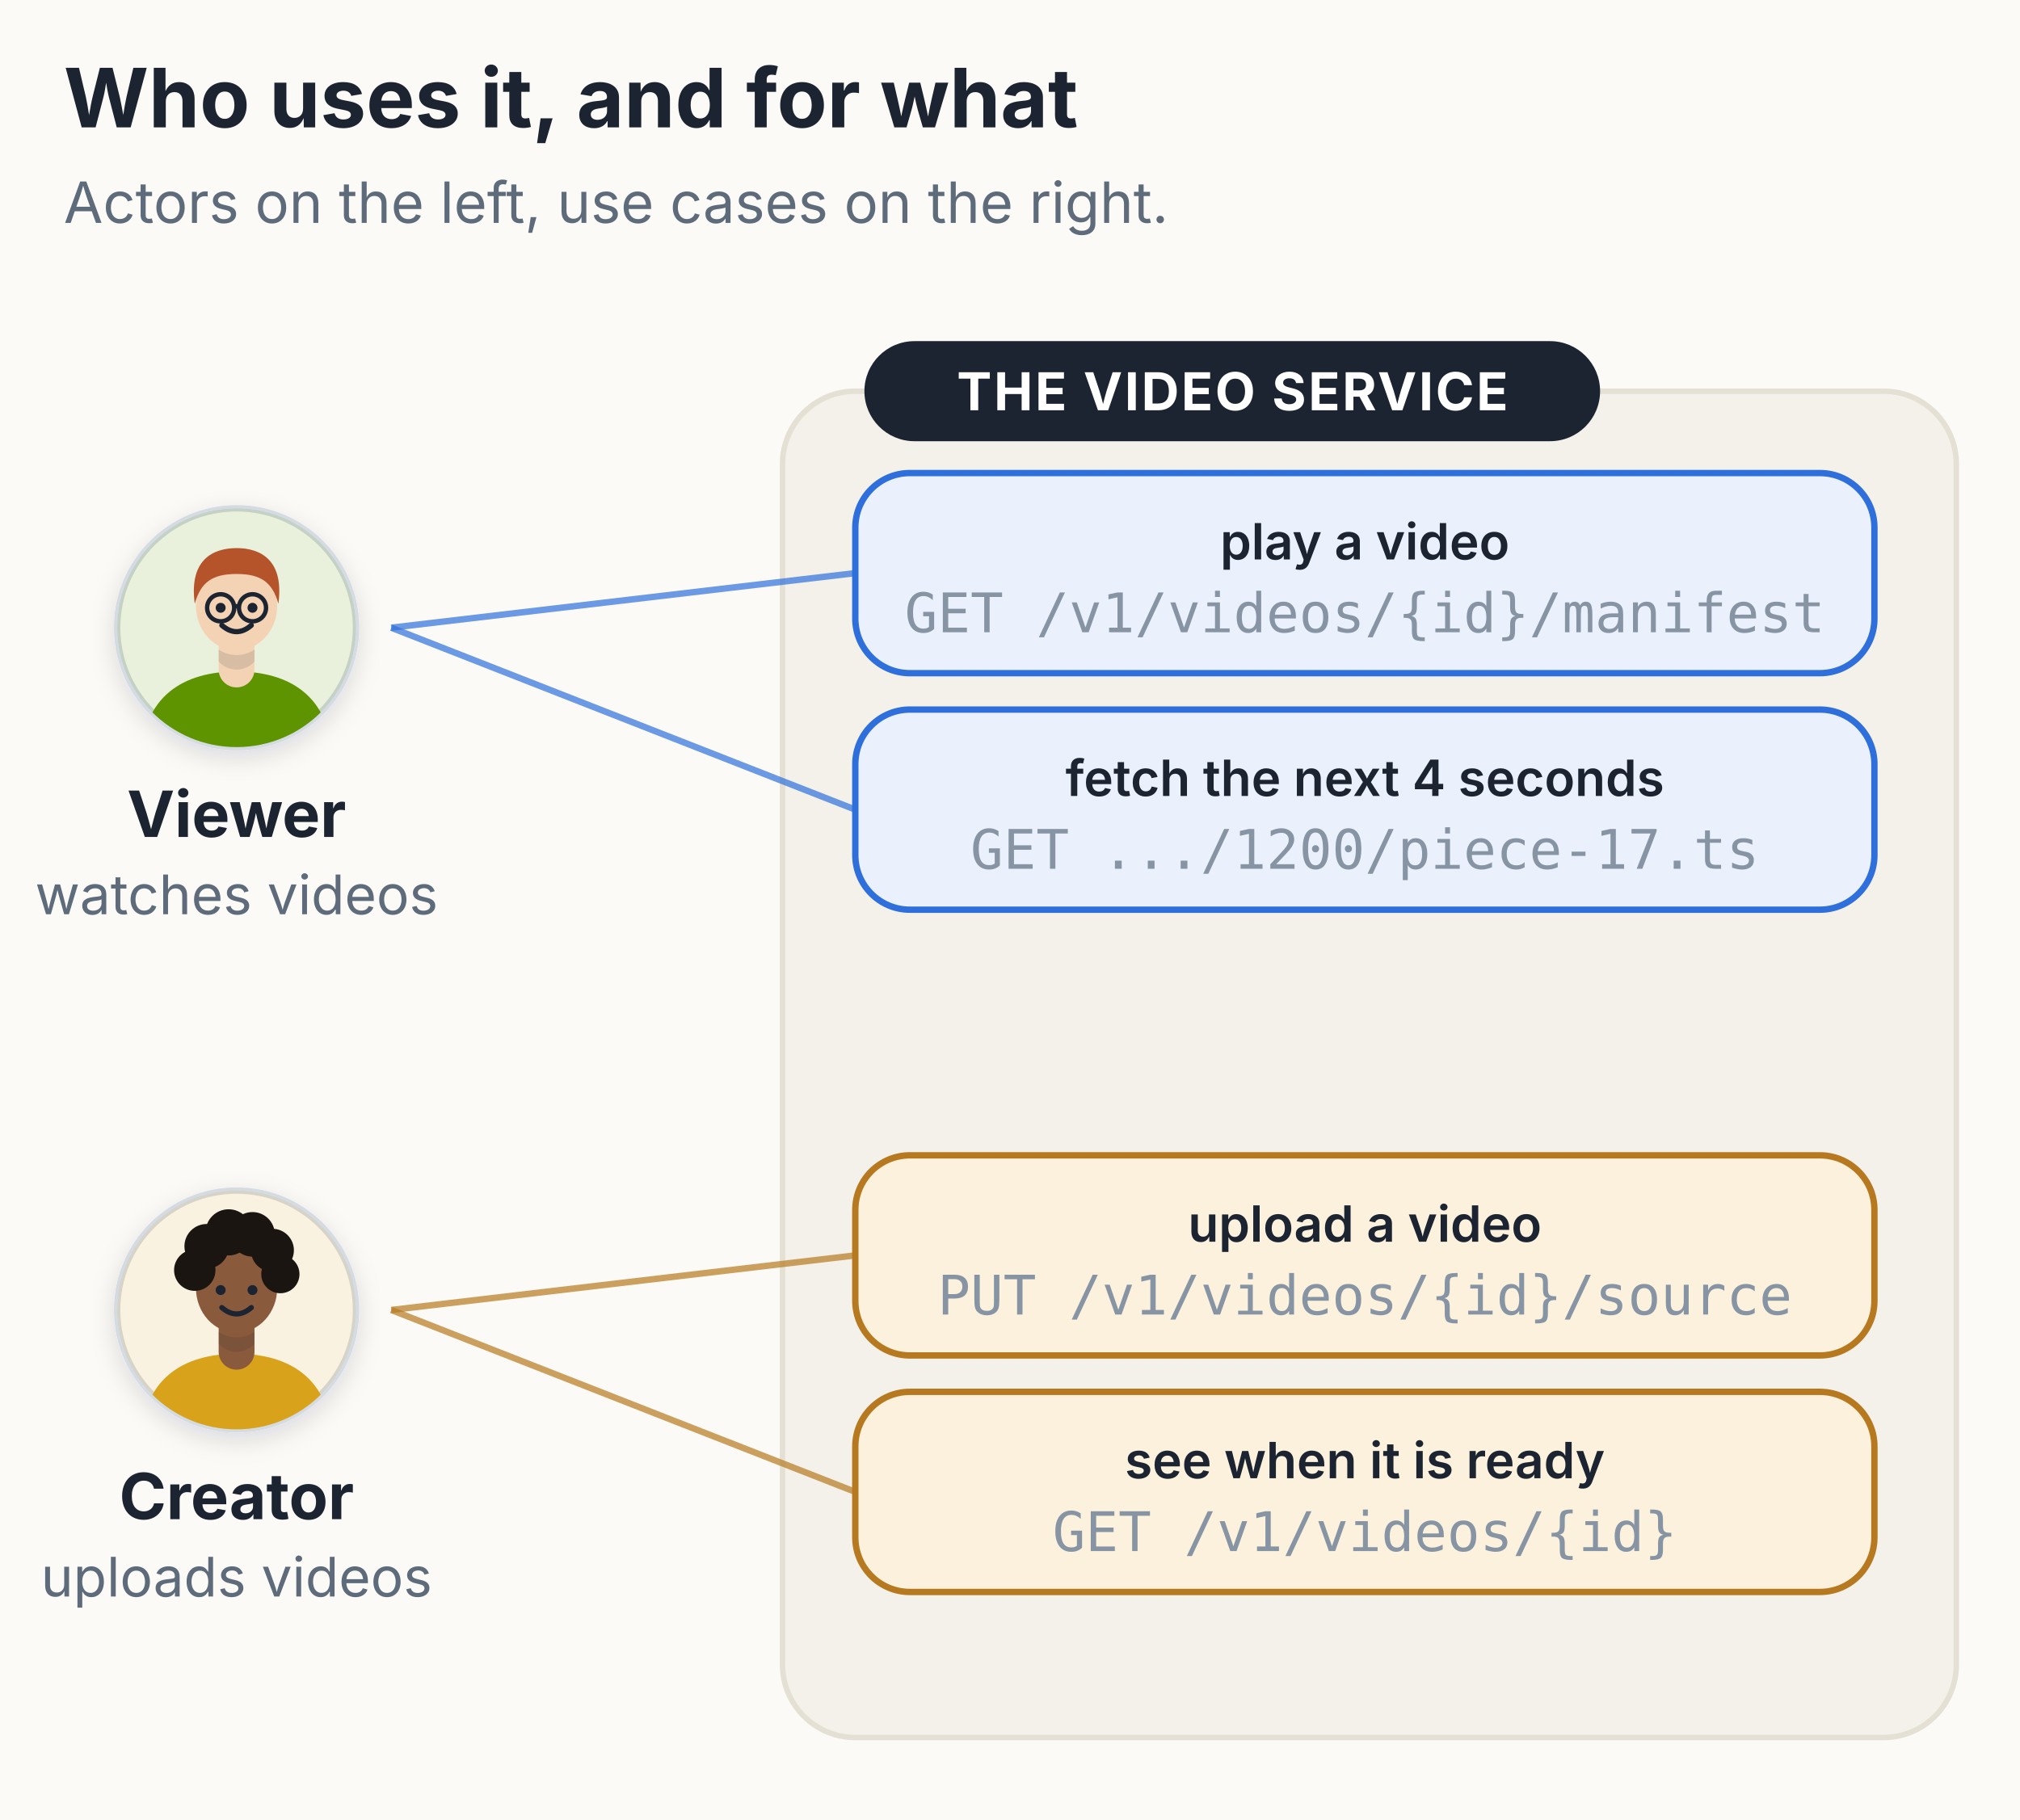
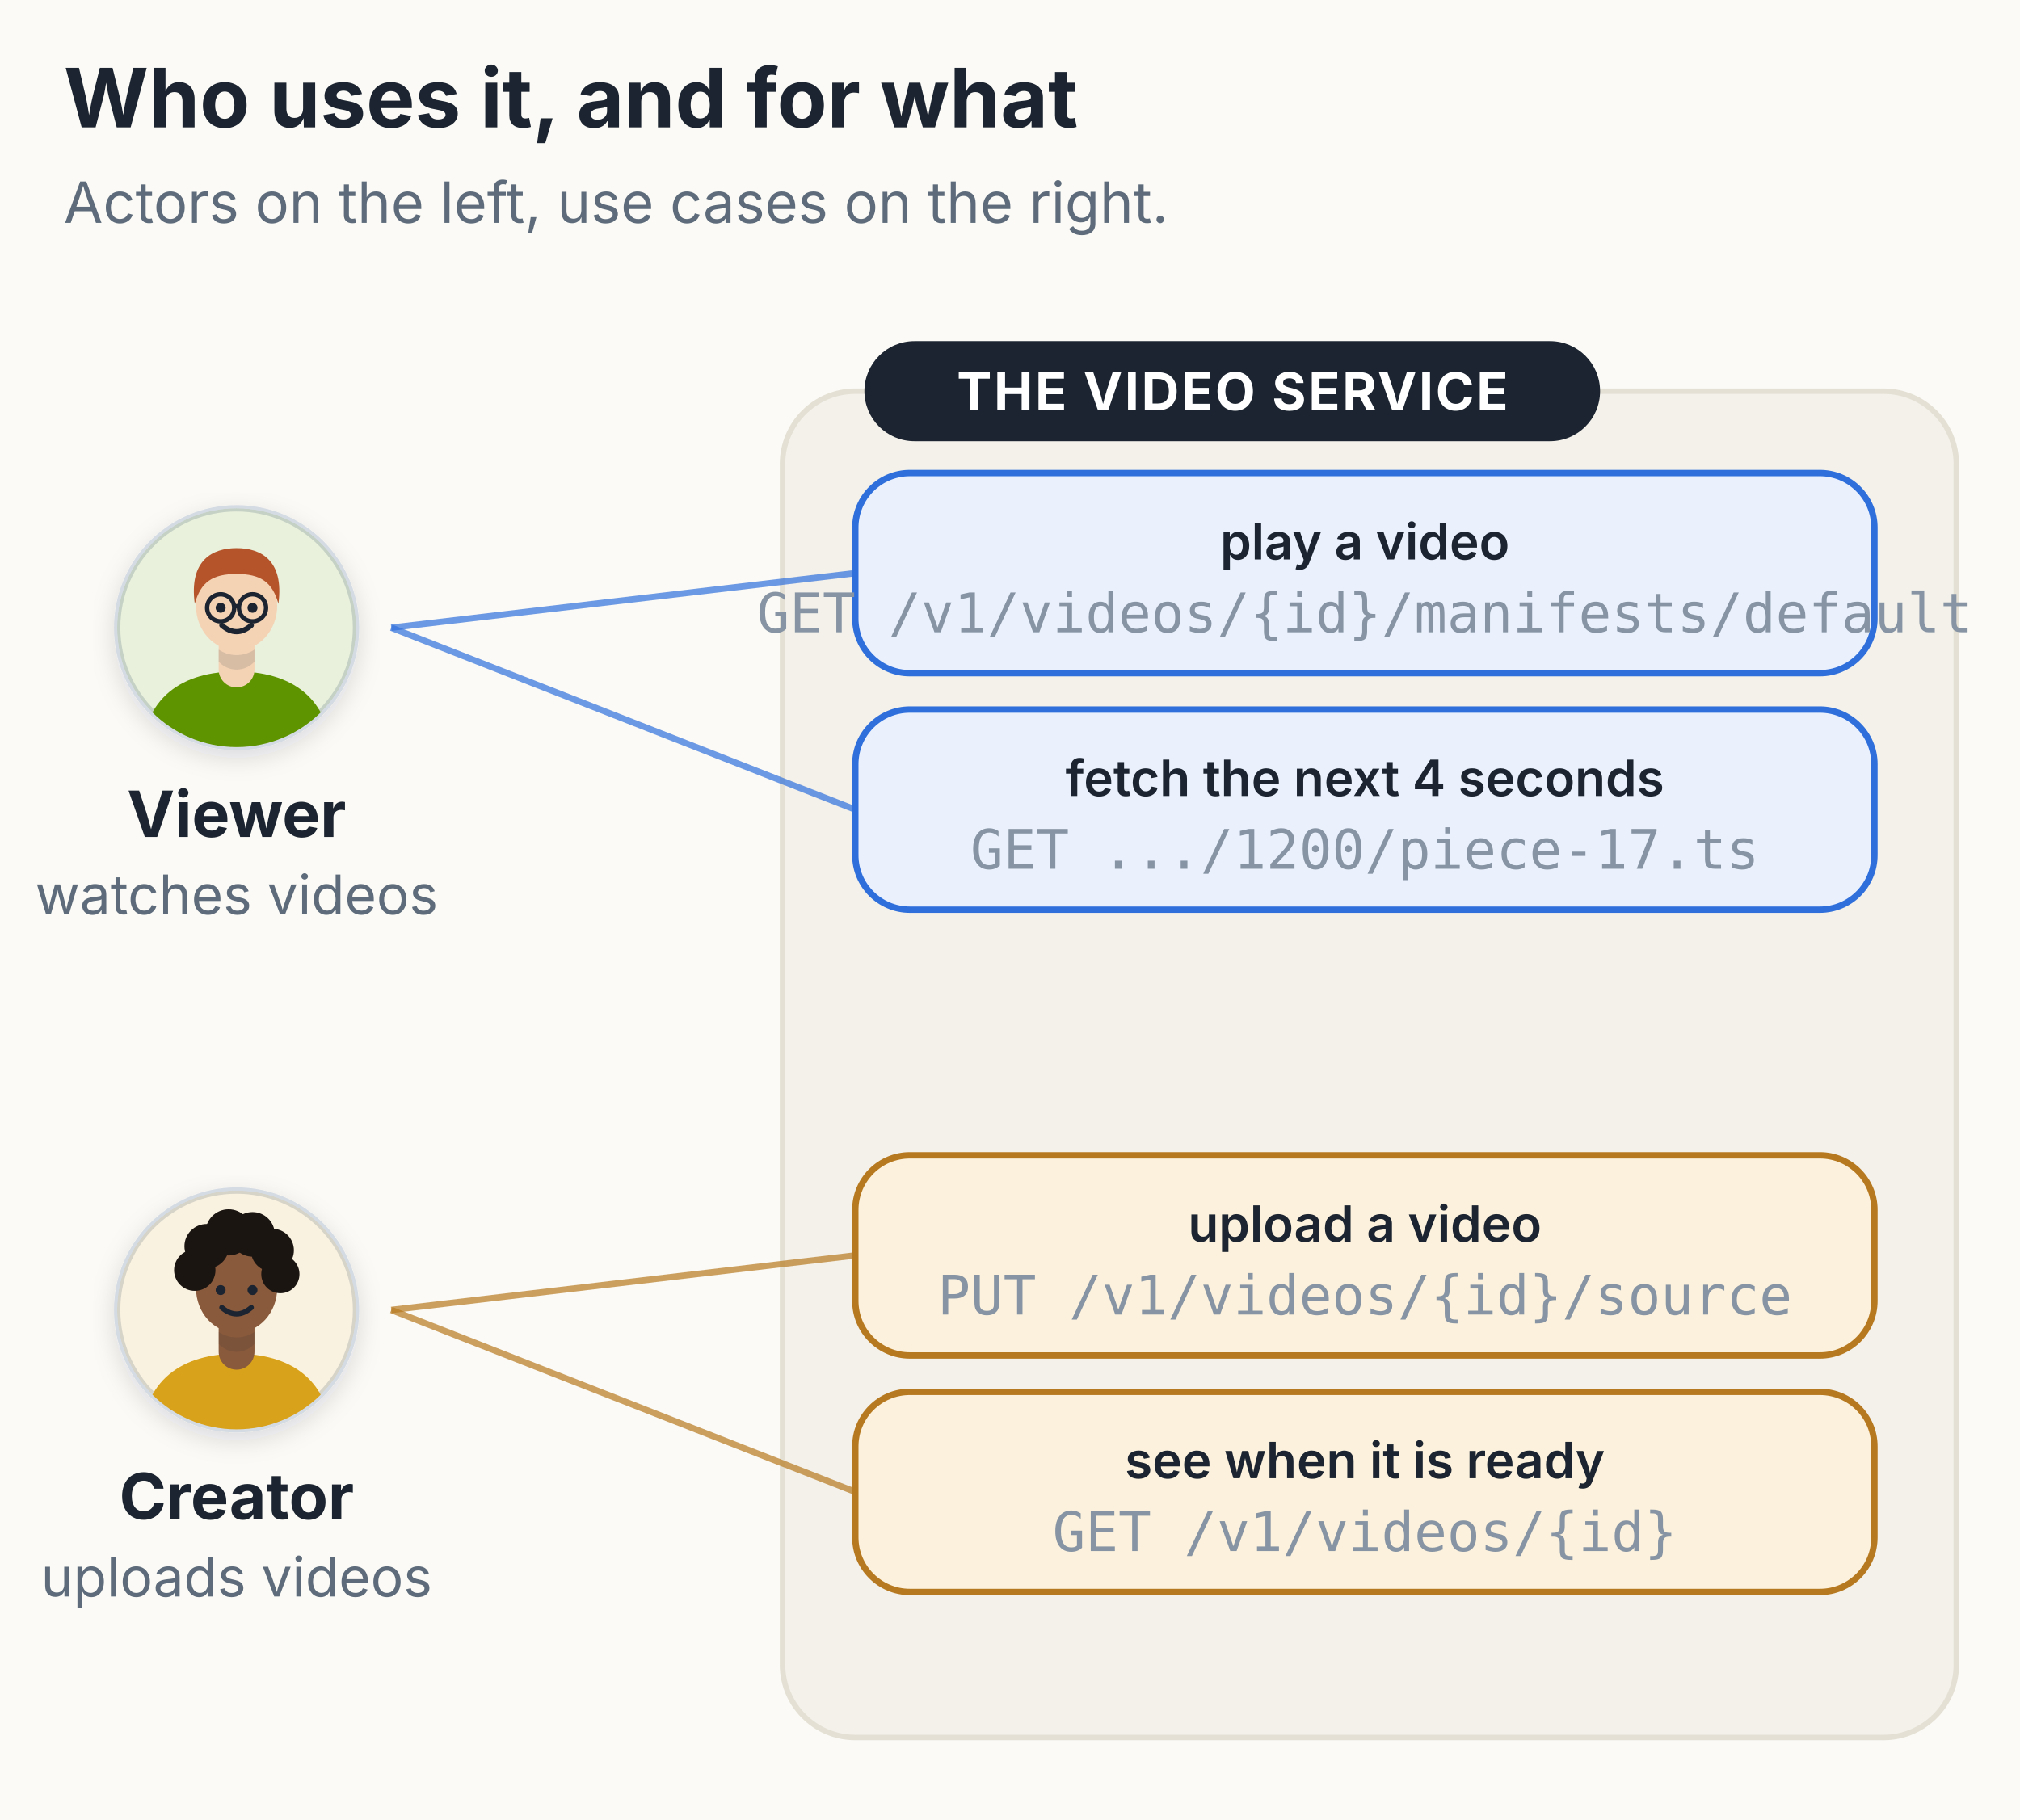
- <svg xmlns="http://www.w3.org/2000/svg" viewBox="18 14 444 400" width="444" height="400" role="img" aria-label="A use case diagram of the video service. Viewer: play a video (GET /v1/videos/{id}/manifest), fetch the next 4 seconds (GET .../1200/piece-17.ts). Creator: upload a video (PUT /v1/videos/{id}/source), see when it is ready (GET /v1/videos/{id}).">
+ <svg xmlns="http://www.w3.org/2000/svg" viewBox="18 14 444 400" width="444" height="400" role="img" aria-label="A use case diagram of the video service. Viewer: play a video (GET /v1/videos/{id}/manifests/default), fetch the next 4 seconds (GET .../1200/piece-17.ts). Creator: upload a video (PUT /v1/videos/{id}/source), see when it is ready (GET /v1/videos/{id}).">
  <style>
    text { font-family: Inter, "Segoe UI", "Helvetica Neue", Helvetica, Arial, sans-serif; fill: #1B2430; }
    .title { font-size: 18px; font-weight: 650; }
    .lede { font-size: 12.5px; fill: #5D6B7A; }
    .name { font-size: 14px; font-weight: 650; }
    .sub { font-size: 12px; fill: #5D6B7A; }
    .note { font-size: 12px; fill: #5D6B7A; }
    .tab { font-size: 11.5px; font-weight: 650; letter-spacing: 0.04em; fill: #5D6B7A; }
    .mono { font-family: "JetBrains Mono", "SF Mono", Menlo, Consolas, monospace; font-size: 12px; }
    .dim { fill: #8794A3; }
    .strong { font-weight: 700; }
    .trap { fill: #CF4526; font-weight: 700; }
    .pill { font-size: 11px; font-weight: 600; }
    .wire { fill: none; stroke: #3F5873; stroke-width: 2.4; stroke-linecap: butt; stroke-linejoin: round; }
    .wire.danger { stroke: #CF4526; stroke-dasharray: 6 5; }
    .wire.idle { stroke: #7F8EA0; stroke-dasharray: 2 5; }
  </style>
  <defs>
    <filter id="lift" x="-10%" y="-10%" width="120%" height="135%">
      <feDropShadow dx="0" dy="2" stdDeviation="3" flood-color="#1B2430" flood-opacity="0.13" />
    </filter>
    <linearGradient id="thor-body" x1="0" y1="0" x2="0" y2="1">
      <stop offset="0" stop-color="#C6CCD5" />
      <stop offset="1" stop-color="#979EA9" />
    </linearGradient>
    <linearGradient id="switch-body" x1="0" y1="0" x2="0" y2="1">
      <stop offset="0" stop-color="#3B4656" />
      <stop offset="1" stop-color="#232B37" />
    </linearGradient>
    <marker id="head" viewBox="0 0 12 10" refX="8" refY="5" markerUnits="userSpaceOnUse" markerWidth="16" markerHeight="13.3" orient="auto">
      <path d="M0,0.4 L12,5 L0,9.6 L2.8,5 Z" fill="#3F5873" />
    </marker>
    <marker id="head-danger" viewBox="0 0 12 10" refX="8" refY="5" markerUnits="userSpaceOnUse" markerWidth="16" markerHeight="13.3" orient="auto">
      <path d="M0,0.4 L12,5 L0,9.6 L2.8,5 Z" fill="#CF4526" />
    </marker>
    <marker id="head-idle" viewBox="0 0 12 10" refX="8" refY="5" markerUnits="userSpaceOnUse" markerWidth="16" markerHeight="13.3" orient="auto">
      <path d="M0,0.4 L12,5 L0,9.6 L2.8,5 Z" fill="#7F8EA0" />
    </marker>
  </defs>
  <rect width="480" height="420" rx="14" fill="#FBFAF6" />
  <text x="32.0" y="42.0" class="title" text-anchor="start" xml:space="preserve">Who uses it, and for what</text>
  <text x="32.0" y="63.0" class="lede" text-anchor="start" xml:space="preserve">Actors on the left, use cases on the right.</text>
  <rect x="190" y="100" width="258" height="296" rx="16" fill="#F3F1EA" stroke="#E4E0D4" stroke-width="1.2" />
  <rect x="208" y="89" width="161.7" height="22" rx="11" fill="#1B2430" />
  <text x="288.9" y="104.2" class="tab" text-anchor="middle" style="fill:#FFFFFF" xml:space="preserve">THE VIDEO SERVICE</text>
  <g transform="translate(42.0,124.0) scale(0.875)">
    <clipPath id="person-glasses-42-124">
      <circle cx="32" cy="32" r="30" />
    </clipPath>
    <circle cx="32" cy="32" r="30" fill="#FFFFFF" stroke="#D5DBE3" stroke-width="1.6" filter="url(#lift)" />
    <g clip-path="url(#person-glasses-42-124)">
      <circle cx="32" cy="32" r="30" fill="#5E9400" opacity="0.14" />
      <path d="M8 66 C8 49 19 43 32 43 C45 43 56 49 56 66 Z" fill="#5E9400" />
      <path d="M27.5 34 h9 v8.5 a4.5 4.5 0 0 1 -9 0 Z" fill="#F4D3B5" />
      <path d="M27.5 37.5 a8 8 0 0 0 9 0 v3 a6 6 0 0 1 -9 0 Z" fill="#1B2430" opacity="0.13" />
      <ellipse cx="32" cy="26.5" rx="10.2" ry="11.2" fill="#F4D3B5" />
      <path d="M21.5 26 C20 15 26 12 32 12 C38 12 44 15 42.5 26 C41 20.5 38 18.5 32 18.5 C26 18.5 23 20.5 21.5 26 Z" fill="#B5532A" />
      <circle cx="28" cy="27" r="1.25" fill="#1B2430" />
      <circle cx="36" cy="27" r="1.25" fill="#1B2430" />
      <path d="M28.3 31.4 Q32 34.6 35.7 31.4" fill="none" stroke="#1B2430" stroke-width="1.3" stroke-linecap="round" />
      <path d="M24.6 27 a3.4 3.4 0 1 0 6.8 0 a3.4 3.4 0 1 0 -6.8 0 M32.6 27 a3.4 3.4 0 1 0 6.8 0 a3.4 3.4 0 1 0 -6.8 0 M31.4 26.6 h1.2" fill="none" stroke="#1B2430" stroke-width="1.1" />
    </g>
  </g>
  <text x="70.0" y="198.0" class="name" text-anchor="middle" xml:space="preserve">Viewer</text>
  <text x="70.0" y="215.0" class="sub" text-anchor="middle" xml:space="preserve">watches videos</text>
  <line x1="104" y1="152" x2="206" y2="140" stroke="#2F6FDB" stroke-width="1.4" opacity="0.7" />
  <line x1="104" y1="152" x2="206" y2="192" stroke="#2F6FDB" stroke-width="1.4" opacity="0.7" />
  <g transform="translate(42.0,274.0) scale(0.875)">
    <clipPath id="person-curly-42-274">
      <circle cx="32" cy="32" r="30" />
    </clipPath>
    <circle cx="32" cy="32" r="30" fill="#FFFFFF" stroke="#D5DBE3" stroke-width="1.6" filter="url(#lift)" />
    <g clip-path="url(#person-curly-42-274)">
      <circle cx="32" cy="32" r="30" fill="#D9A21B" opacity="0.14" />
      <path d="M8 66 C8 49 19 43 32 43 C45 43 56 49 56 66 Z" fill="#D9A21B" />
      <path d="M27.5 34 h9 v8.5 a4.5 4.5 0 0 1 -9 0 Z" fill="#8A5A3C" />
      <path d="M27.5 37.5 a8 8 0 0 0 9 0 v3 a6 6 0 0 1 -9 0 Z" fill="#1B2430" opacity="0.13" />
      <ellipse cx="32" cy="26.5" rx="10.2" ry="11.2" fill="#8A5A3C" />
      <circle cx="21.5" cy="22" r="5.2" fill="#1B1512" />
      <circle cx="24.5" cy="16" r="5.6" fill="#1B1512" />
      <circle cx="30" cy="12.5" r="5.8" fill="#1B1512" />
      <circle cx="36" cy="13" r="5.6" fill="#1B1512" />
      <circle cx="41" cy="17" r="5.4" fill="#1B1512" />
      <circle cx="43" cy="23" r="4.8" fill="#1B1512" />
      <circle cx="28" cy="27" r="1.25" fill="#1B2430" />
      <circle cx="36" cy="27" r="1.25" fill="#1B2430" />
      <path d="M28.3 31.4 Q32 34.6 35.7 31.4" fill="none" stroke="#1B2430" stroke-width="1.3" stroke-linecap="round" />
    </g>
  </g>
  <text x="70.0" y="348.0" class="name" text-anchor="middle" xml:space="preserve">Creator</text>
  <text x="70.0" y="365.0" class="sub" text-anchor="middle" xml:space="preserve">uploads videos</text>
  <line x1="104" y1="302" x2="206" y2="290" stroke="#B7791F" stroke-width="1.4" opacity="0.7" />
  <line x1="104" y1="302" x2="206" y2="342" stroke="#B7791F" stroke-width="1.4" opacity="0.7" />
  <rect x="206.0" y="118" width="224" height="44" rx="12" fill="#EAF1FD" stroke="#2F6FDB" stroke-width="1.4" />
  <text x="318.0" y="137.0" class="pill" text-anchor="middle" style="fill:#1B2430" xml:space="preserve">play a video</text>
-   <text textLength="200" lengthAdjust="spacingAndGlyphs" x="318.0" y="153.0" class="mono dim" text-anchor="middle" xml:space="preserve">GET /v1/videos/{id}/manifest</text>
+   <text textLength="200" lengthAdjust="spacingAndGlyphs" x="318.0" y="153.0" class="mono dim" text-anchor="middle" xml:space="preserve">GET /v1/videos/{id}/manifests/default</text>
  <rect x="206.0" y="170" width="224" height="44" rx="12" fill="#EAF1FD" stroke="#2F6FDB" stroke-width="1.4" />
  <text x="318.0" y="189.0" class="pill" text-anchor="middle" style="fill:#1B2430" xml:space="preserve">fetch the next 4 seconds</text>
  <text x="318.0" y="205.0" class="mono dim" text-anchor="middle" xml:space="preserve">GET .../1200/piece-17.ts</text>
  <rect x="206.0" y="268" width="224" height="44" rx="12" fill="#FBF1DC" stroke="#B7791F" stroke-width="1.4" />
  <text x="318.0" y="287.0" class="pill" text-anchor="middle" style="fill:#1B2430" xml:space="preserve">upload a video</text>
  <text x="318.0" y="303.0" class="mono dim" text-anchor="middle" xml:space="preserve">PUT /v1/videos/{id}/source</text>
  <rect x="206.0" y="320" width="224" height="44" rx="12" fill="#FBF1DC" stroke="#B7791F" stroke-width="1.4" />
  <text x="318.0" y="339.0" class="pill" text-anchor="middle" style="fill:#1B2430" xml:space="preserve">see when it is ready</text>
  <text x="318.0" y="355.0" class="mono dim" text-anchor="middle" xml:space="preserve">GET /v1/videos/{id}</text>
</svg>
